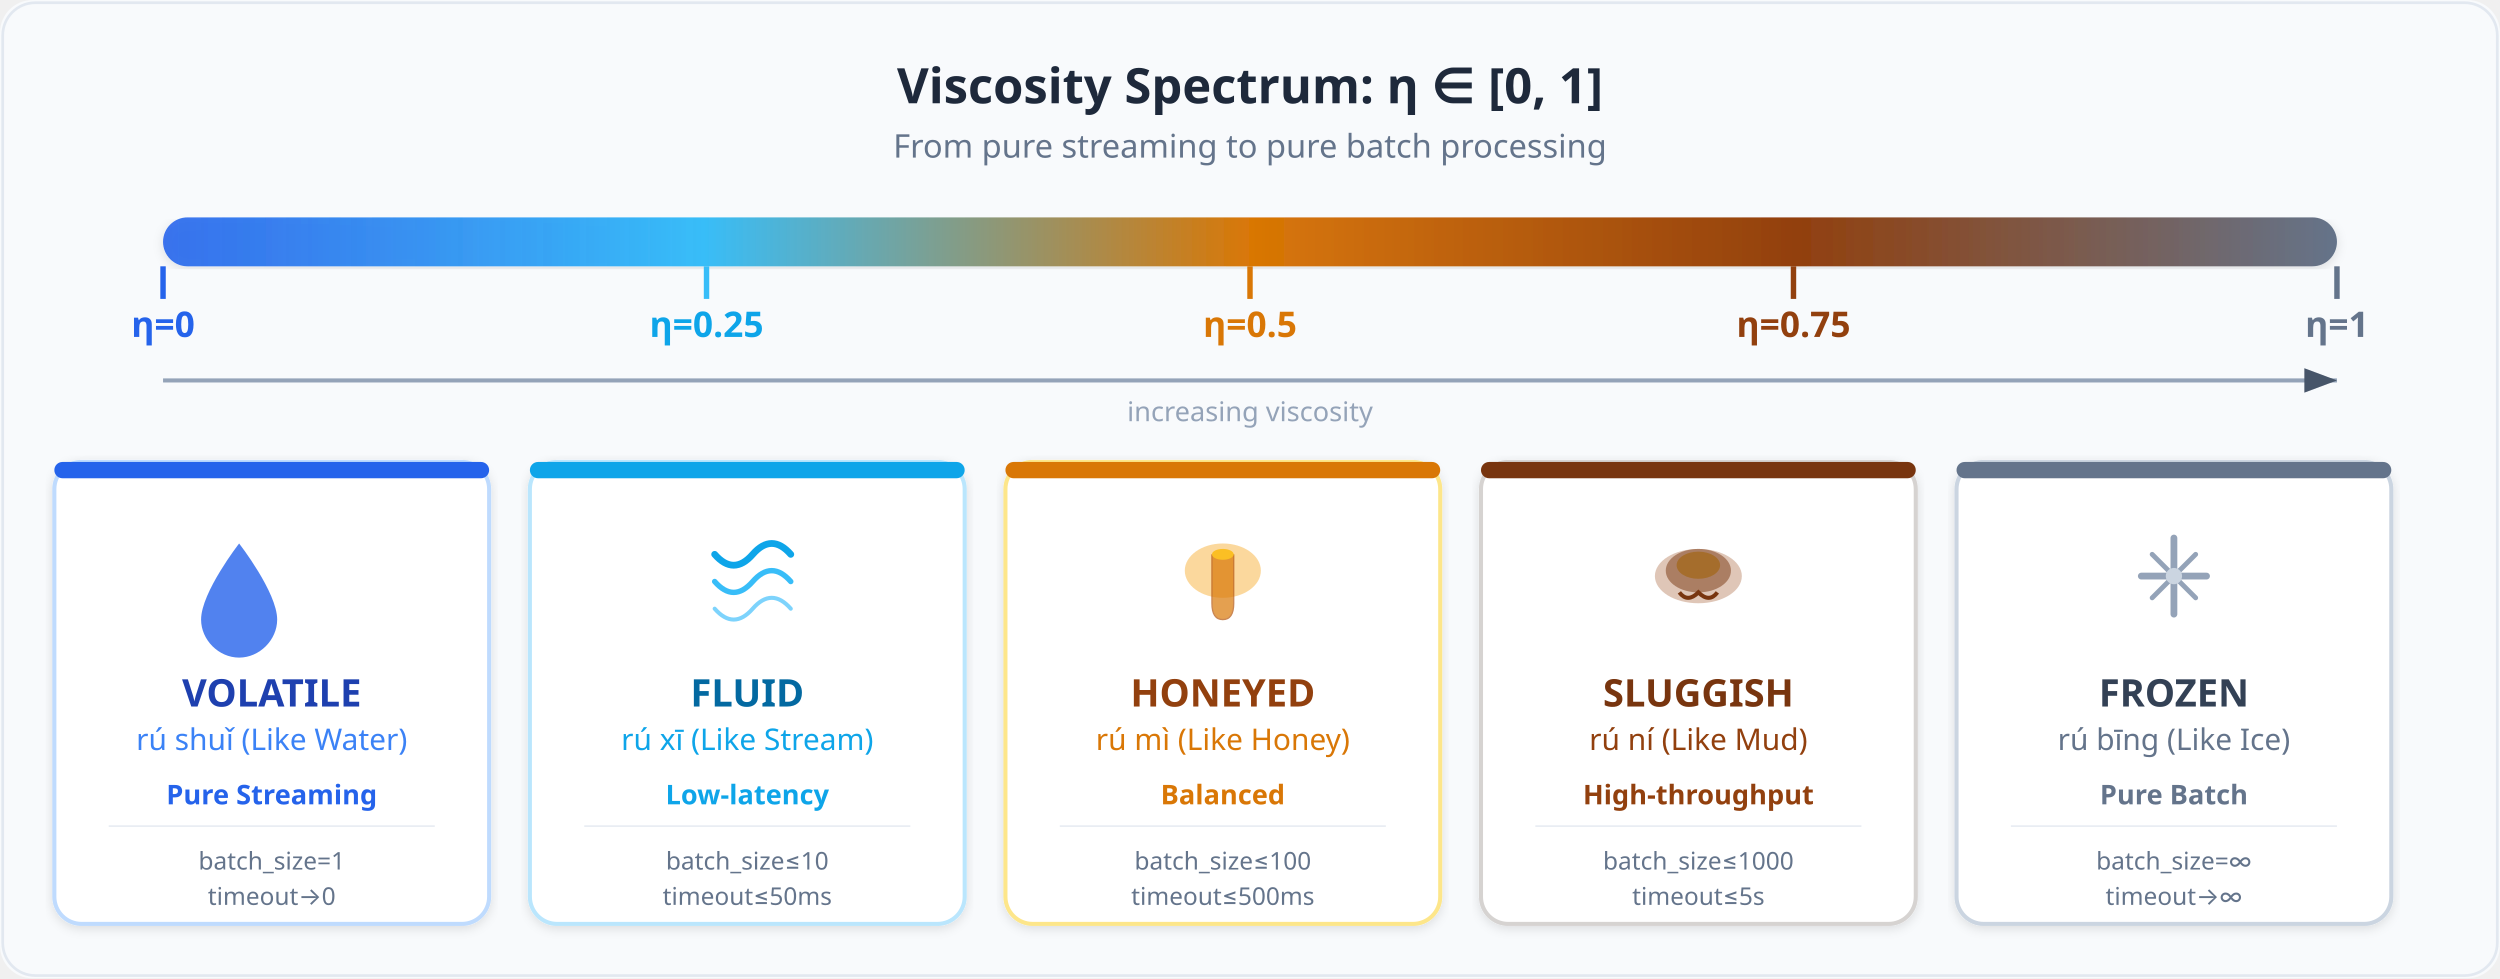
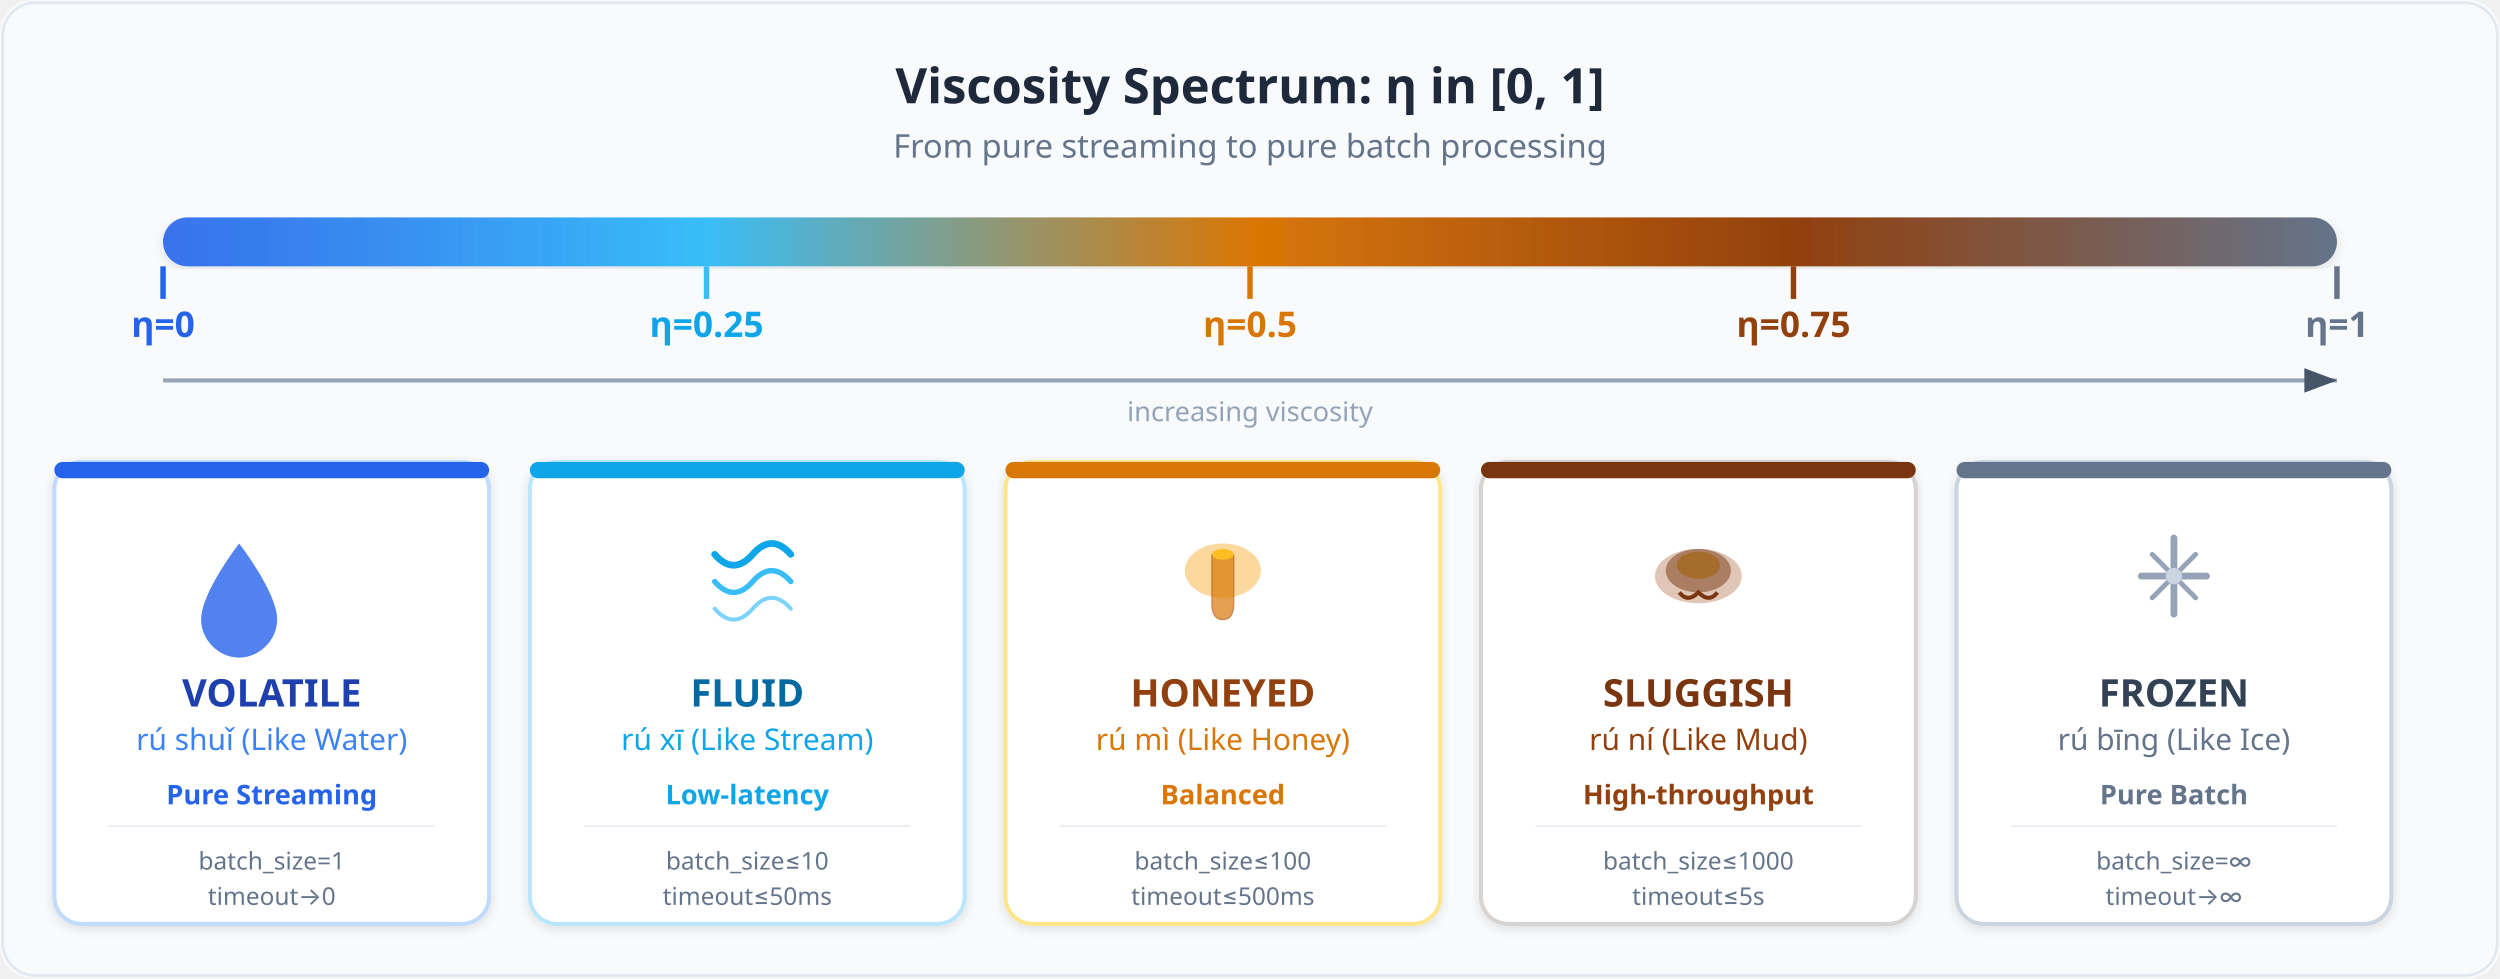
<svg xmlns="http://www.w3.org/2000/svg" viewBox="0 0 920 360" width="920" height="360" font-family="'Segoe UI', system-ui, -apple-system, sans-serif">
  <defs>
    <linearGradient id="spectrumGrad" x1="0" y1="0" x2="1" y2="0">
      <stop offset="0%" stop-color="#2563EB" stop-opacity="0.9" />
      <stop offset="25%" stop-color="#38BDF8" />
      <stop offset="50%" stop-color="#D97706" />
      <stop offset="75%" stop-color="#92400E" />
      <stop offset="100%" stop-color="#64748B" />
    </linearGradient>
    <linearGradient id="barGrad" x1="0" y1="0" x2="1" y2="0">
      <stop offset="0%" stop-color="#2563EB" />
      <stop offset="50%" stop-color="#D97706" />
      <stop offset="100%" stop-color="#64748B" />
    </linearGradient>
    <filter id="shadow" x="-2%" y="-2%" width="104%" height="108%">
      <feDropShadow dx="0" dy="1" stdDeviation="2" flood-opacity="0.12" />
    </filter>
    <marker id="arrowEnd" markerWidth="8" markerHeight="6" refX="8" refY="3" orient="auto">
      <path d="M0,0 L8,3 L0,6" fill="#475569" />
    </marker>
  </defs>
  <rect width="920" height="360" rx="12" fill="#F8FAFC" />
  <rect x="1" y="1" width="918" height="358" rx="12" fill="none" stroke="#E2E8F0" stroke-width="1" />
-   <text x="460" y="38" text-anchor="middle" font-size="18" font-weight="700" fill="#1E293B">Viscosity Spectrum: η ∈ [0, 1]</text>
+   <text x="460" y="38" text-anchor="middle" font-size="18" font-weight="700" fill="#1E293B">Viscosity Spectrum: η in [0, 1]</text>
  <text x="460" y="58" text-anchor="middle" font-size="12" fill="#64748B">From pure streaming to pure batch processing</text>
  <rect x="60" y="80" width="800" height="18" rx="9" fill="url(#spectrumGrad)" filter="url(#shadow)" />
  <line x1="60" y1="98" x2="60" y2="110" stroke="#2563EB" stroke-width="2" />
  <text x="60" y="124" text-anchor="middle" font-size="13" font-weight="600" fill="#2563EB">η=0</text>
  <line x1="260" y1="98" x2="260" y2="110" stroke="#38BDF8" stroke-width="2" />
  <text x="260" y="124" text-anchor="middle" font-size="13" font-weight="600" fill="#0EA5E9">η=0.25</text>
  <line x1="460" y1="98" x2="460" y2="110" stroke="#D97706" stroke-width="2" />
  <text x="460" y="124" text-anchor="middle" font-size="13" font-weight="600" fill="#D97706">η=0.5</text>
  <line x1="660" y1="98" x2="660" y2="110" stroke="#92400E" stroke-width="2" />
  <text x="660" y="124" text-anchor="middle" font-size="13" font-weight="600" fill="#92400E">η=0.75</text>
  <line x1="860" y1="98" x2="860" y2="110" stroke="#64748B" stroke-width="2" />
  <text x="860" y="124" text-anchor="middle" font-size="13" font-weight="600" fill="#64748B">η=1</text>
  <line x1="60" y1="140" x2="860" y2="140" stroke="#94A3B8" stroke-width="1.5" marker-end="url(#arrowEnd)" />
  <text x="460" y="155" text-anchor="middle" font-size="10" fill="#94A3B8">increasing viscosity</text>
  <rect x="20" y="170" width="160" height="170" rx="10" fill="white" stroke="#BFDBFE" stroke-width="1.5" filter="url(#shadow)" />
  <rect x="20" y="170" width="160" height="6" rx="3" fill="#2563EB" />
  <path d="M88,200 C88,200 74,218 74,228 C74,235.5 80.5,242 88,242 C95.5,242 102,235.5 102,228 C102,218 88,200 88,200Z" fill="#2563EB" opacity="0.8" />
  <text x="100" y="260" text-anchor="middle" font-size="14" font-weight="700" fill="#1E40AF">VOLATILE</text>
  <text x="100" y="276" text-anchor="middle" font-size="11" fill="#3B82F6">rú shuǐ (Like Water)</text>
  <text x="100" y="296" text-anchor="middle" font-size="10" font-weight="600" fill="#2563EB">Pure Streaming</text>
  <line x1="40" y1="304" x2="160" y2="304" stroke="#E2E8F0" stroke-width="0.5" />
  <text x="100" y="320" text-anchor="middle" font-size="9" fill="#64748B">batch_size=1</text>
  <text x="100" y="333" text-anchor="middle" font-size="9" fill="#64748B">timeout→0</text>
  <rect x="195" y="170" width="160" height="170" rx="10" fill="white" stroke="#BAE6FD" stroke-width="1.5" filter="url(#shadow)" />
  <rect x="195" y="170" width="160" height="6" rx="3" fill="#0EA5E9" />
  <path d="M263,204 Q270,212 277,204 Q284,196 291,204" stroke="#0EA5E9" stroke-width="2.5" fill="none" stroke-linecap="round" />
  <path d="M263,214 Q270,222 277,214 Q284,206 291,214" stroke="#38BDF8" stroke-width="2" fill="none" stroke-linecap="round" />
  <path d="M263,224 Q270,232 277,224 Q284,216 291,224" stroke="#7DD3FC" stroke-width="1.5" fill="none" stroke-linecap="round" />
  <text x="275" y="260" text-anchor="middle" font-size="14" font-weight="700" fill="#0369A1">FLUID</text>
  <text x="275" y="276" text-anchor="middle" font-size="11" fill="#0EA5E9">rú xī (Like Stream)</text>
  <text x="275" y="296" text-anchor="middle" font-size="10" font-weight="600" fill="#0EA5E9">Low-latency</text>
  <line x1="215" y1="304" x2="335" y2="304" stroke="#E2E8F0" stroke-width="0.5" />
  <text x="275" y="320" text-anchor="middle" font-size="9" fill="#64748B">batch_size≤10</text>
  <text x="275" y="333" text-anchor="middle" font-size="9" fill="#64748B">timeout≤50ms</text>
  <rect x="370" y="170" width="160" height="170" rx="10" fill="white" stroke="#FDE68A" stroke-width="1.5" filter="url(#shadow)" />
  <rect x="370" y="170" width="160" height="6" rx="3" fill="#D97706" />
  <ellipse cx="450" cy="210" rx="14" ry="10" fill="#F59E0B" opacity="0.4" />
  <path d="M446,204 L446,222 Q446,228 450,228 Q454,228 454,222 L454,204" fill="#D97706" opacity="0.7" stroke="#B45309" stroke-width="0.5" />
  <ellipse cx="450" cy="204" rx="4" ry="2" fill="#FBBF24" />
  <text x="450" y="260" text-anchor="middle" font-size="14" font-weight="700" fill="#92400E">HONEYED</text>
  <text x="450" y="276" text-anchor="middle" font-size="11" fill="#D97706">rú mì (Like Honey)</text>
  <text x="450" y="296" text-anchor="middle" font-size="10" font-weight="600" fill="#D97706">Balanced</text>
  <line x1="390" y1="304" x2="510" y2="304" stroke="#E2E8F0" stroke-width="0.5" />
  <text x="450" y="320" text-anchor="middle" font-size="9" fill="#64748B">batch_size≤100</text>
  <text x="450" y="333" text-anchor="middle" font-size="9" fill="#64748B">timeout≤500ms</text>
  <rect x="545" y="170" width="160" height="170" rx="10" fill="white" stroke="#D6D3D1" stroke-width="1.5" filter="url(#shadow)" />
  <rect x="545" y="170" width="160" height="6" rx="3" fill="#78350F" />
  <ellipse cx="625" cy="212" rx="16" ry="10" fill="#92400E" opacity="0.3" />
  <ellipse cx="625" cy="210" rx="12" ry="8" fill="#78350F" opacity="0.5" />
  <ellipse cx="625" cy="208" rx="8" ry="5" fill="#A16207" opacity="0.6" />
  <path d="M618,218 Q621,222 625,218 Q629,222 632,218" stroke="#78350F" stroke-width="1.5" fill="none" />
  <text x="625" y="260" text-anchor="middle" font-size="14" font-weight="700" fill="#78350F">SLUGGISH</text>
  <text x="625" y="276" text-anchor="middle" font-size="11" fill="#92400E">rú ní (Like Mud)</text>
  <text x="625" y="296" text-anchor="middle" font-size="10" font-weight="600" fill="#92400E">High-throughput</text>
  <line x1="565" y1="304" x2="685" y2="304" stroke="#E2E8F0" stroke-width="0.5" />
  <text x="625" y="320" text-anchor="middle" font-size="9" fill="#64748B">batch_size≤1000</text>
  <text x="625" y="333" text-anchor="middle" font-size="9" fill="#64748B">timeout≤5s</text>
  <rect x="720" y="170" width="160" height="170" rx="10" fill="white" stroke="#CBD5E1" stroke-width="1.5" filter="url(#shadow)" />
  <rect x="720" y="170" width="160" height="6" rx="3" fill="#64748B" />
  <g transform="translate(800, 212)">
    <line x1="0" y1="-14" x2="0" y2="14" stroke="#94A3B8" stroke-width="2.5" stroke-linecap="round" />
    <line x1="-12" y1="0" x2="12" y2="0" stroke="#94A3B8" stroke-width="2.5" stroke-linecap="round" />
    <line x1="-8" y1="-8" x2="8" y2="8" stroke="#94A3B8" stroke-width="1.8" stroke-linecap="round" />
    <line x1="8" y1="-8" x2="-8" y2="8" stroke="#94A3B8" stroke-width="1.8" stroke-linecap="round" />
    <circle cx="0" cy="0" r="3" fill="#CBD5E1" />
  </g>
  <text x="800" y="260" text-anchor="middle" font-size="14" font-weight="700" fill="#334155">FROZEN</text>
  <text x="800" y="276" text-anchor="middle" font-size="11" fill="#64748B">rú bīng (Like Ice)</text>
  <text x="800" y="296" text-anchor="middle" font-size="10" font-weight="600" fill="#64748B">Pure Batch</text>
  <line x1="740" y1="304" x2="860" y2="304" stroke="#E2E8F0" stroke-width="0.5" />
  <text x="800" y="320" text-anchor="middle" font-size="9" fill="#64748B">batch_size=∞</text>
  <text x="800" y="333" text-anchor="middle" font-size="9" fill="#64748B">timeout→∞</text>
</svg>
